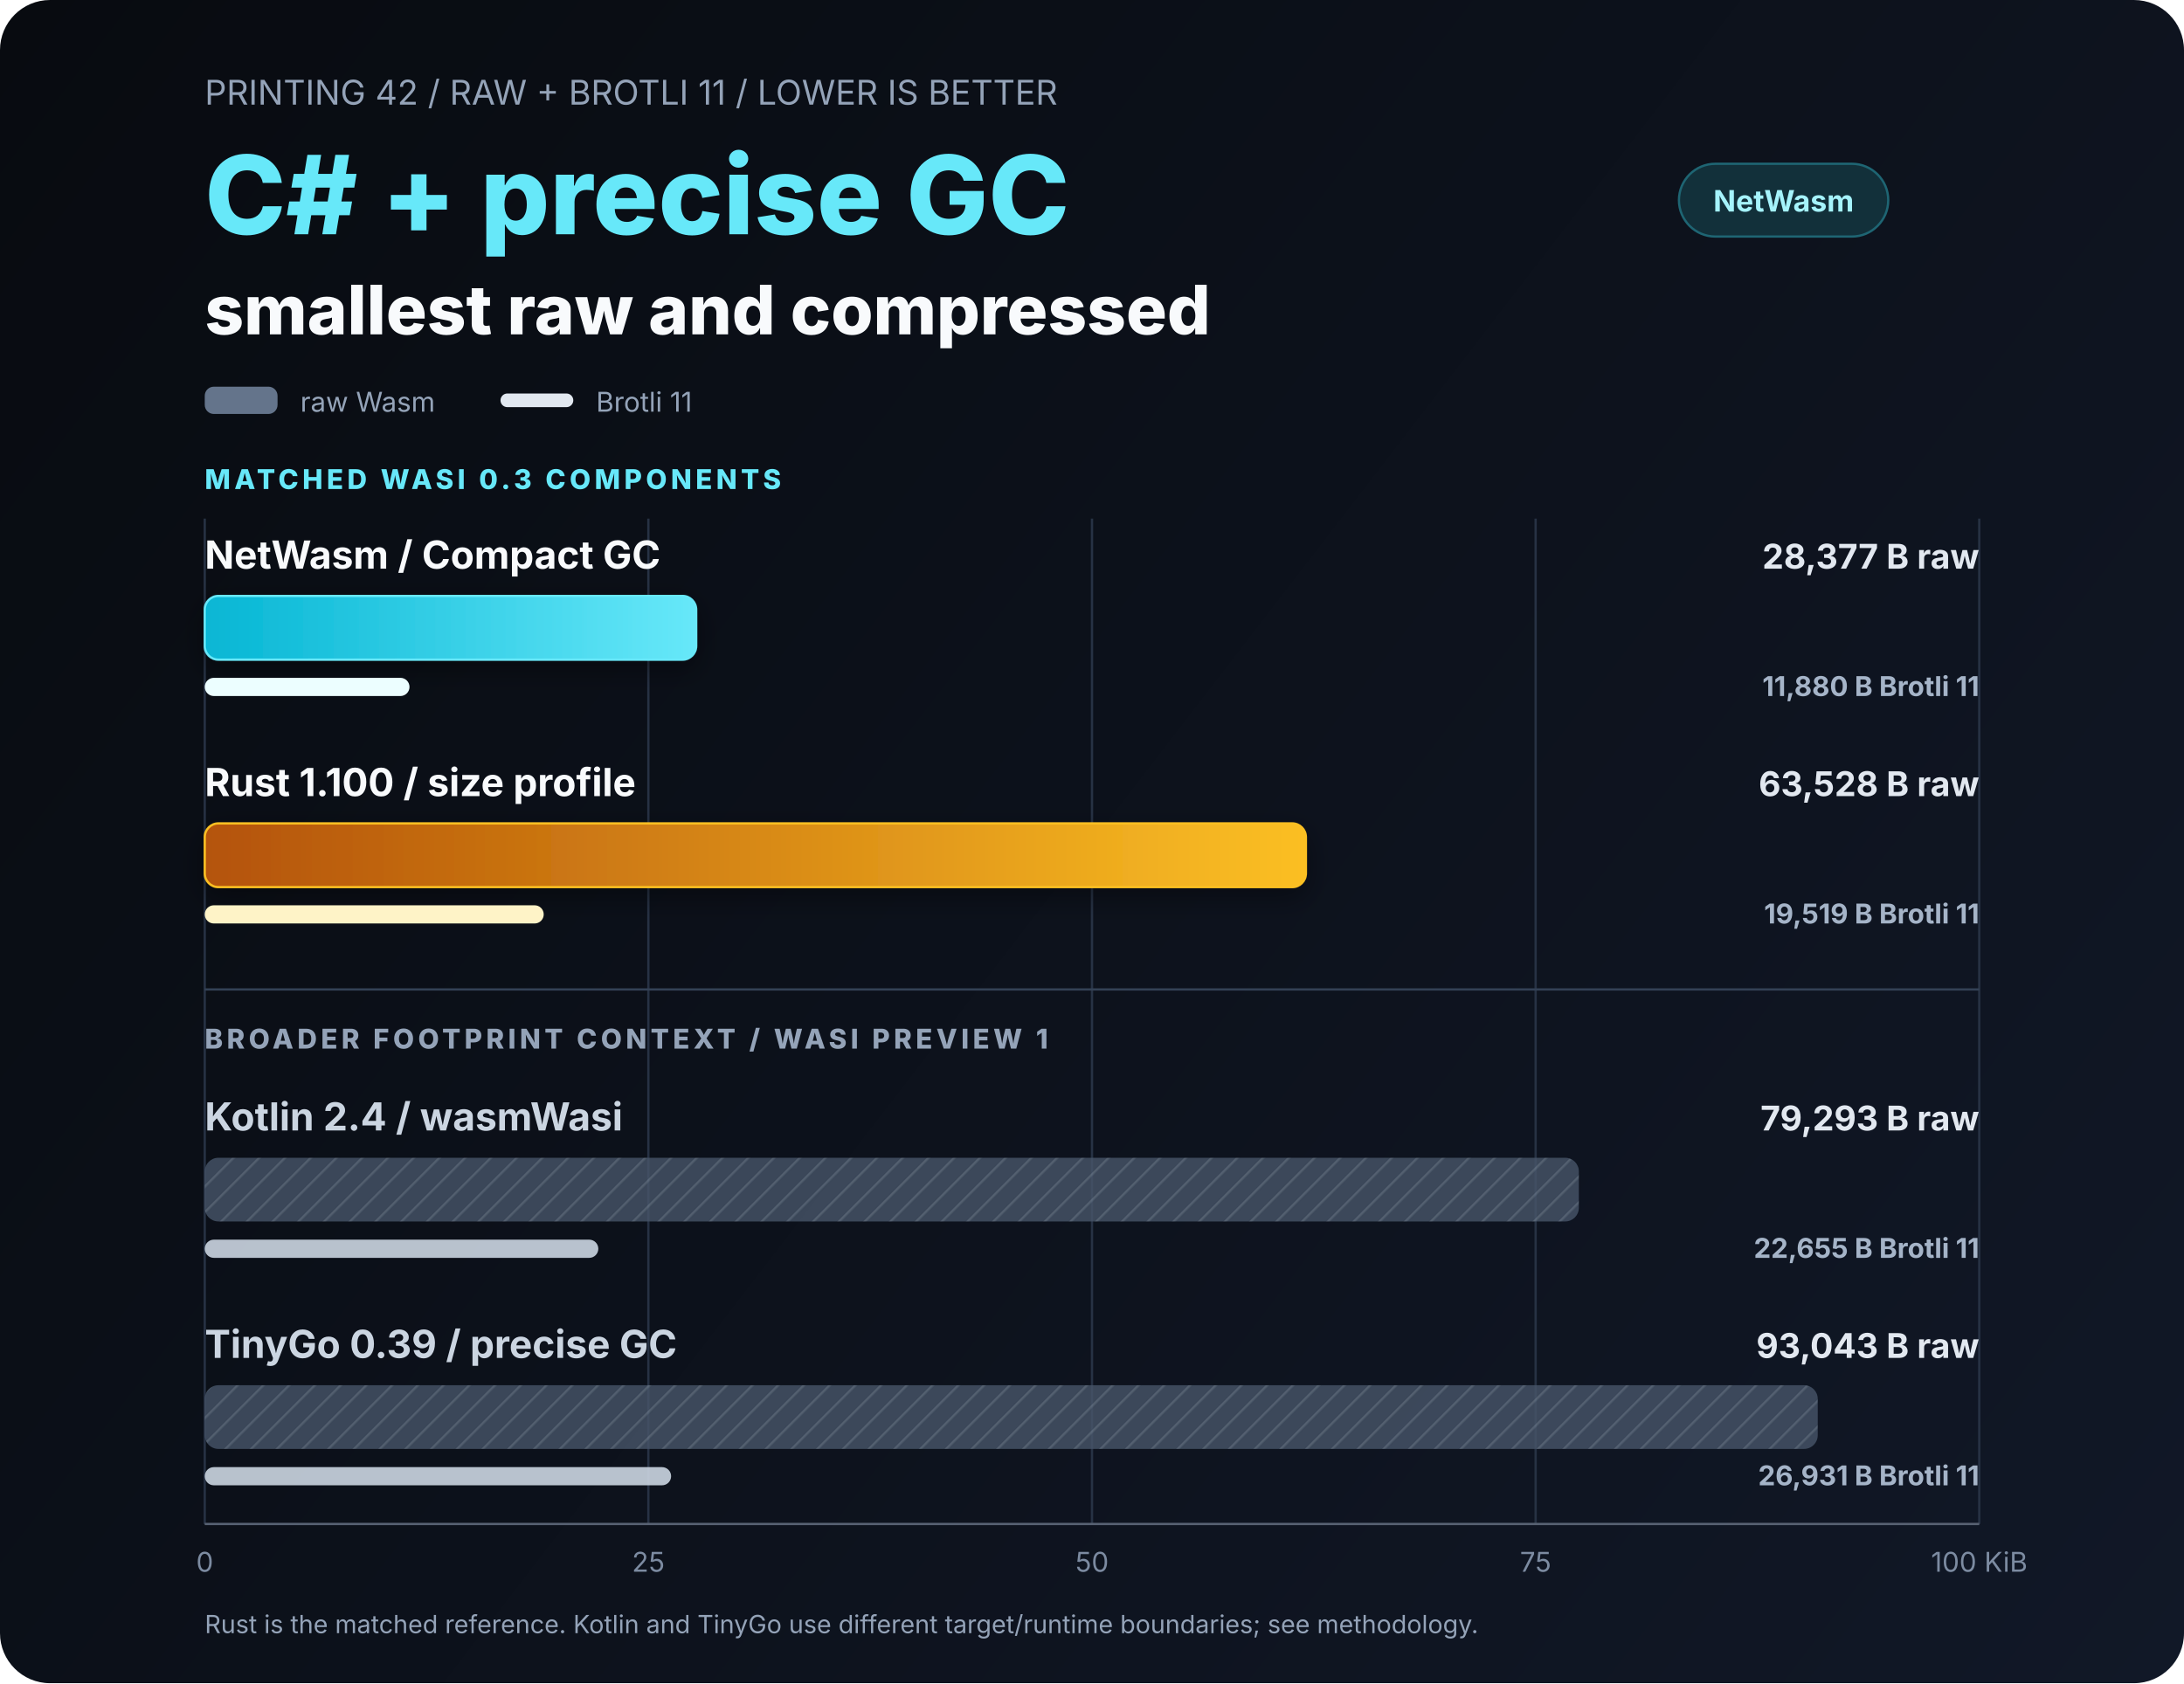
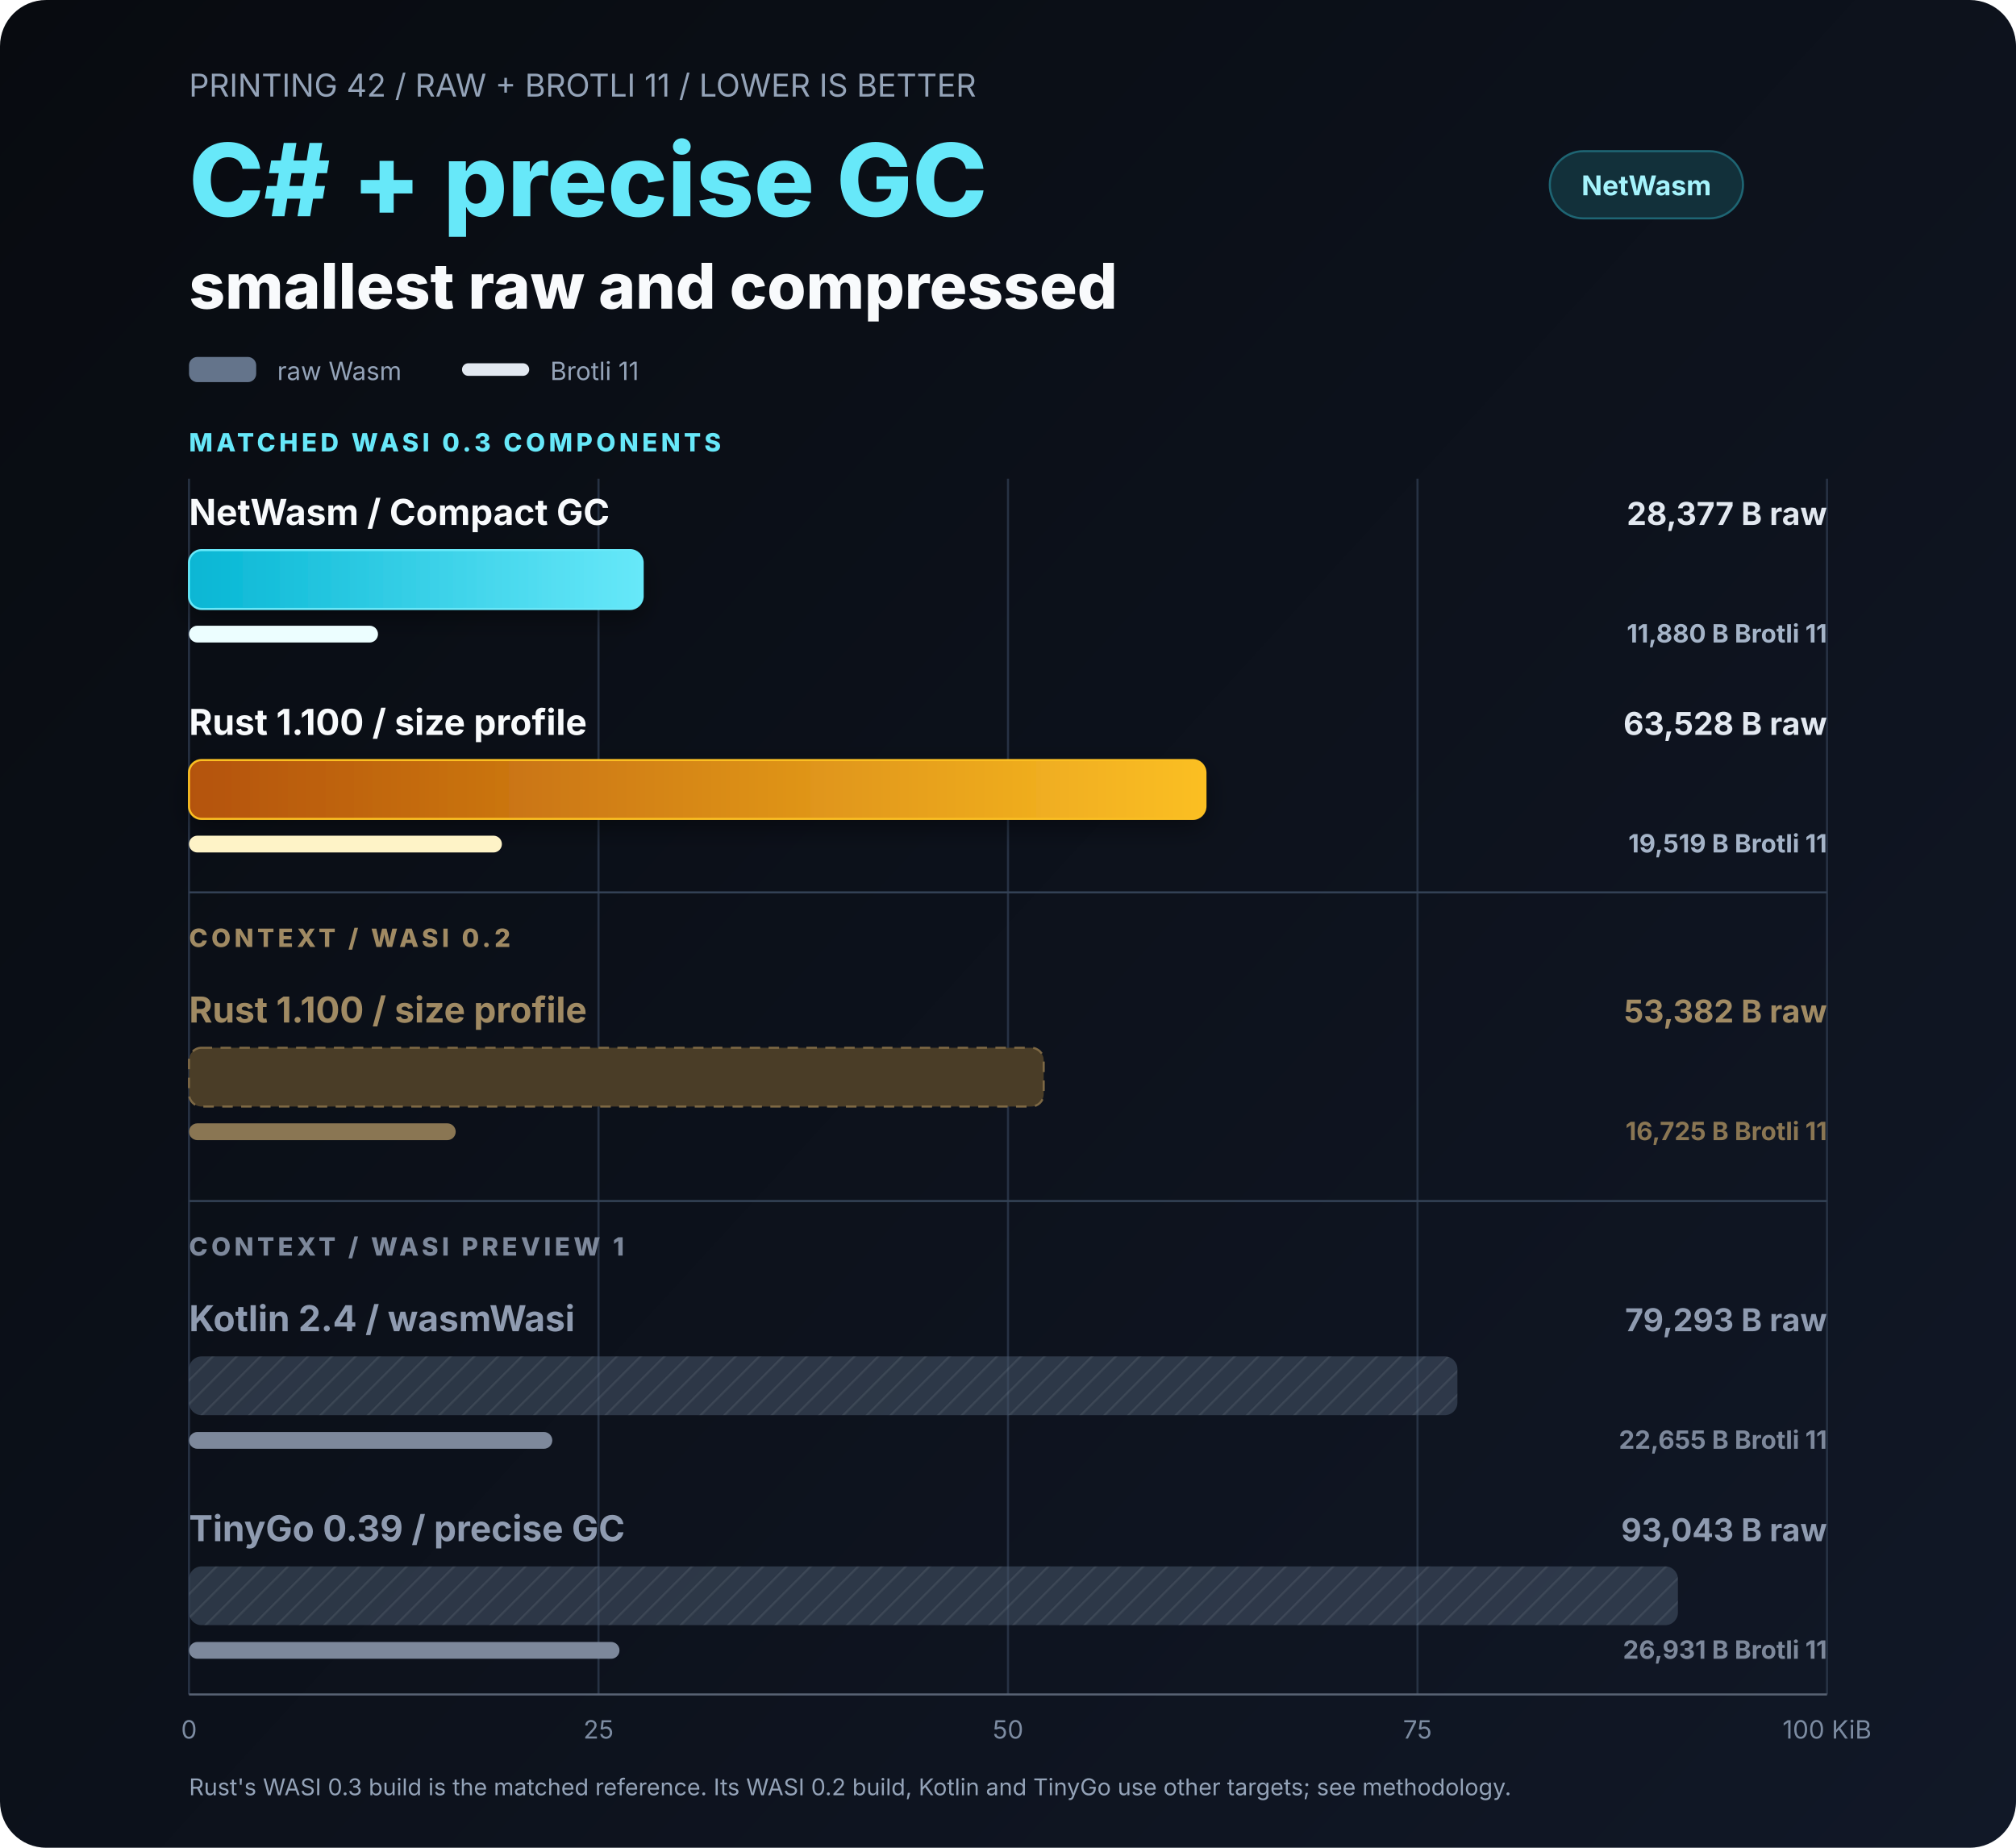
- <svg xmlns="http://www.w3.org/2000/svg" role="img" aria-labelledby="chart-title chart-description" width="960" height="740" viewBox="0 0 960 740">
+ <svg xmlns="http://www.w3.org/2000/svg" role="img" aria-labelledby="chart-title chart-description" width="960" height="880" viewBox="0 0 960 880">
  <defs>
-     <linearGradient id="background" x1="0" y1="0" x2="960" y2="740" gradientUnits="userSpaceOnUse">
+     <linearGradient id="background" x1="0" y1="0" x2="960" y2="880" gradientUnits="userSpaceOnUse">
      <stop offset="0" stop-color="#080b10" />
      <stop offset="1" stop-color="#111827" />
    </linearGradient>
    <linearGradient id="netwasm-bar" x1="90" y1="0" x2="306" y2="0" gradientUnits="userSpaceOnUse">
      <stop offset="0" stop-color="#06b6d4" />
      <stop offset="1" stop-color="#67e8f9" />
    </linearGradient>
    <linearGradient id="rust-bar" x1="90" y1="0" x2="574" y2="0" gradientUnits="userSpaceOnUse">
      <stop offset="0" stop-color="#b45309" />
      <stop offset="1" stop-color="#fbbf24" />
    </linearGradient>
    <linearGradient id="context-bar" x1="90" y1="0" x2="799" y2="0" gradientUnits="userSpaceOnUse">
      <stop offset="0" stop-color="#475569" />
      <stop offset="1" stop-color="#94a3b8" />
    </linearGradient>
    <pattern id="context-pattern" width="8" height="8" patternUnits="userSpaceOnUse" patternTransform="rotate(45)">
      <rect width="8" height="8" fill="url(#context-bar)" />
      <path d="M0 0V8" stroke="#cbd5e1" stroke-opacity="0.22" stroke-width="2" />
    </pattern>
    <filter id="bar-shadow" x="-10%" y="-60%" width="120%" height="220%">
      <feDropShadow dx="0" dy="4" stdDeviation="6" flood-color="#000" flood-opacity="0.38" />
    </filter>
    <style>
      text { font-family: Inter, ui-sans-serif, system-ui, -apple-system, BlinkMacSystemFont, "Segoe UI", sans-serif; }
      .muted { fill: #94a3b8; }
      .label { fill: #f8fafc; font-size: 17px; font-weight: 700; }
      .context-label { fill: #cbd5e1; font-size: 17px; font-weight: 650; }
      .value { fill: #e2e8f0; font-size: 15px; font-weight: 700; text-anchor: end; }
      .compressed-value { fill: #a5b4c8; font-size: 12px; font-weight: 650; text-anchor: end; }
      .tick { fill: #7c8ba1; font-size: 12px; text-anchor: middle; }
      .grid { stroke: #273244; stroke-width: 1; }
    </style>
  </defs>
-   <rect width="960" height="740" rx="22" fill="url(#background)" />
+   <rect width="960" height="880" rx="22" fill="url(#background)" />
  <text x="90" y="46" class="muted" font-size="15">PRINTING 42  /  RAW + BROTLI 11  /  LOWER IS BETTER</text>
  <text x="90" y="103" fill="#67e8f9" font-size="48" font-weight="820">C# + precise GC</text>
  <text x="90" y="147" fill="#f8fafc" font-size="30" font-weight="760">smallest raw and compressed</text>
  <g transform="translate(738 72)">
    <rect width="92" height="32" rx="16" fill="#12303a" stroke="#1e6573" />
    <text x="46" y="21" fill="#a5f3fc" font-size="13" font-weight="700" text-anchor="middle">NetWasm</text>
  </g>
  <g transform="translate(90 170)">
    <rect width="32" height="12" rx="4" fill="#64748b" />
    <text x="42" y="11" class="muted" font-size="12">raw Wasm</text>
    <rect x="130" y="3" width="32" height="6" rx="3" fill="#e2e8f0" />
    <text x="172" y="11" class="muted" font-size="12">Brotli 11</text>
  </g>
  <text x="90" y="215" fill="#67e8f9" font-size="12" font-weight="800" letter-spacing="1.7">MATCHED WASI 0.3 COMPONENTS</text>
  <g aria-hidden="true">
-     <line x1="90" y1="228" x2="90" y2="670" class="grid" />
-     <line x1="285" y1="228" x2="285" y2="670" class="grid" />
-     <line x1="480" y1="228" x2="480" y2="670" class="grid" />
-     <line x1="675" y1="228" x2="675" y2="670" class="grid" />
-     <line x1="870" y1="228" x2="870" y2="670" class="grid" />
+     <line x1="90" y1="228" x2="90" y2="807" class="grid" />
+     <line x1="285" y1="228" x2="285" y2="807" class="grid" />
+     <line x1="480" y1="228" x2="480" y2="807" class="grid" />
+     <line x1="675" y1="228" x2="675" y2="807" class="grid" />
+     <line x1="870" y1="228" x2="870" y2="807" class="grid" />
  </g>
  <text x="90" y="250" fill="#67e8f9" class="label">NetWasm  /  Compact GC</text>
  <text x="870" y="250" fill="#a5f3fc" class="value">28,377 B raw</text>
  <rect x="90" y="262" width="216" height="28" rx="6" fill="url(#netwasm-bar)" stroke="#67e8f9" filter="url(#bar-shadow)" />
  <rect x="90" y="298" width="90" height="8" rx="4" fill="#ecfeff" />
  <text x="870" y="306" class="compressed-value">11,880 B Brotli 11</text>
  <text x="90" y="350" fill="#fbbf24" class="label">Rust 1.100  /  size profile</text>
  <text x="870" y="350" fill="#fde68a" class="value">63,528 B raw</text>
  <rect x="90" y="362" width="484" height="28" rx="6" fill="url(#rust-bar)" stroke="#fbbf24" filter="url(#bar-shadow)" />
  <rect x="90" y="398" width="149" height="8" rx="4" fill="#fef3c7" />
  <text x="870" y="406" class="compressed-value">19,519 B Brotli 11</text>
-   <line x1="90" y1="435" x2="870" y2="435" stroke="#334155" />
-   <text x="90" y="461" fill="#94a3b8" font-size="12" font-weight="800" letter-spacing="1.7">BROADER FOOTPRINT CONTEXT  /  WASI PREVIEW 1</text>
-   <text x="90" y="497" class="context-label">Kotlin 2.4  /  wasmWasi</text>
-   <text x="870" y="497" class="value">79,293 B raw</text>
-   <rect x="90" y="509" width="604" height="28" rx="6" fill="url(#context-pattern)" opacity="0.8" />
-   <rect x="90" y="545" width="173" height="8" rx="4" fill="#cbd5e1" opacity="0.9" />
-   <text x="870" y="553" class="compressed-value">22,655 B Brotli 11</text>
-   <text x="90" y="597" class="context-label">TinyGo 0.39  /  precise GC</text>
-   <text x="870" y="597" class="value">93,043 B raw</text>
-   <rect x="90" y="609" width="709" height="28" rx="6" fill="url(#context-pattern)" opacity="0.8" />
-   <rect x="90" y="645" width="205" height="8" rx="4" fill="#cbd5e1" opacity="0.9" />
-   <text x="870" y="653" class="compressed-value">26,931 B Brotli 11</text>
-   <line x1="90" y1="670" x2="870" y2="670" stroke="#586273" />
-   <text x="90" y="691" class="tick">0</text>
-   <text x="285" y="691" class="tick">25</text>
-   <text x="480" y="691" class="tick">50</text>
-   <text x="675" y="691" class="tick">75</text>
-   <text x="870" y="691" class="tick">100 KiB</text>
-   <text x="90" y="718" class="muted" font-size="11">Rust is the matched reference. Kotlin and TinyGo use different target/runtime boundaries; see methodology.</text>
+   <line x1="90" y1="425" x2="870" y2="425" stroke="#334155" />
+   <text x="90" y="451" fill="#a08a63" font-size="12" font-weight="800" letter-spacing="1.7">CONTEXT  /  WASI 0.2</text>
+   <text x="90" y="487" class="context-label" style="fill:#a08a63">Rust 1.100  /  size profile</text>
+   <text x="870" y="487" class="value" style="fill:#a08a63">53,382 B raw</text>
+   <rect x="90" y="499" width="407" height="28" rx="6" fill="#4a3d27" stroke="#7d6844" stroke-dasharray="5 4" />
+   <rect x="90" y="535" width="127" height="8" rx="4" fill="#8a7653" />
+   <text x="870" y="543" class="compressed-value" style="fill:#8a7653">16,725 B Brotli 11</text>
+   <line x1="90" y1="572" x2="870" y2="572" stroke="#334155" />
+   <text x="90" y="598" fill="#7d889b" font-size="12" font-weight="800" letter-spacing="1.7">CONTEXT  /  WASI PREVIEW 1</text>
+   <text x="90" y="634" class="context-label" style="fill:#8f9bb0">Kotlin 2.4  /  wasmWasi</text>
+   <text x="870" y="634" class="value" style="fill:#8f9bb0">79,293 B raw</text>
+   <rect x="90" y="646" width="604" height="28" rx="6" fill="url(#context-pattern)" opacity="0.55" />
+   <rect x="90" y="682" width="173" height="8" rx="4" fill="#7d889b" />
+   <text x="870" y="690" class="compressed-value" style="fill:#7d889b">22,655 B Brotli 11</text>
+   <text x="90" y="734" class="context-label" style="fill:#8f9bb0">TinyGo 0.39  /  precise GC</text>
+   <text x="870" y="734" class="value" style="fill:#8f9bb0">93,043 B raw</text>
+   <rect x="90" y="746" width="709" height="28" rx="6" fill="url(#context-pattern)" opacity="0.55" />
+   <rect x="90" y="782" width="205" height="8" rx="4" fill="#7d889b" />
+   <text x="870" y="790" class="compressed-value" style="fill:#7d889b">26,931 B Brotli 11</text>
+   <line x1="90" y1="807" x2="870" y2="807" stroke="#586273" />
+   <text x="90" y="828" class="tick">0</text>
+   <text x="285" y="828" class="tick">25</text>
+   <text x="480" y="828" class="tick">50</text>
+   <text x="675" y="828" class="tick">75</text>
+   <text x="870" y="828" class="tick">100 KiB</text>
+   <text x="90" y="855" class="muted" font-size="11">Rust's WASI 0.3 build is the matched reference. Its WASI 0.2 build, Kotlin and TinyGo use other targets; see methodology.</text>
</svg>
